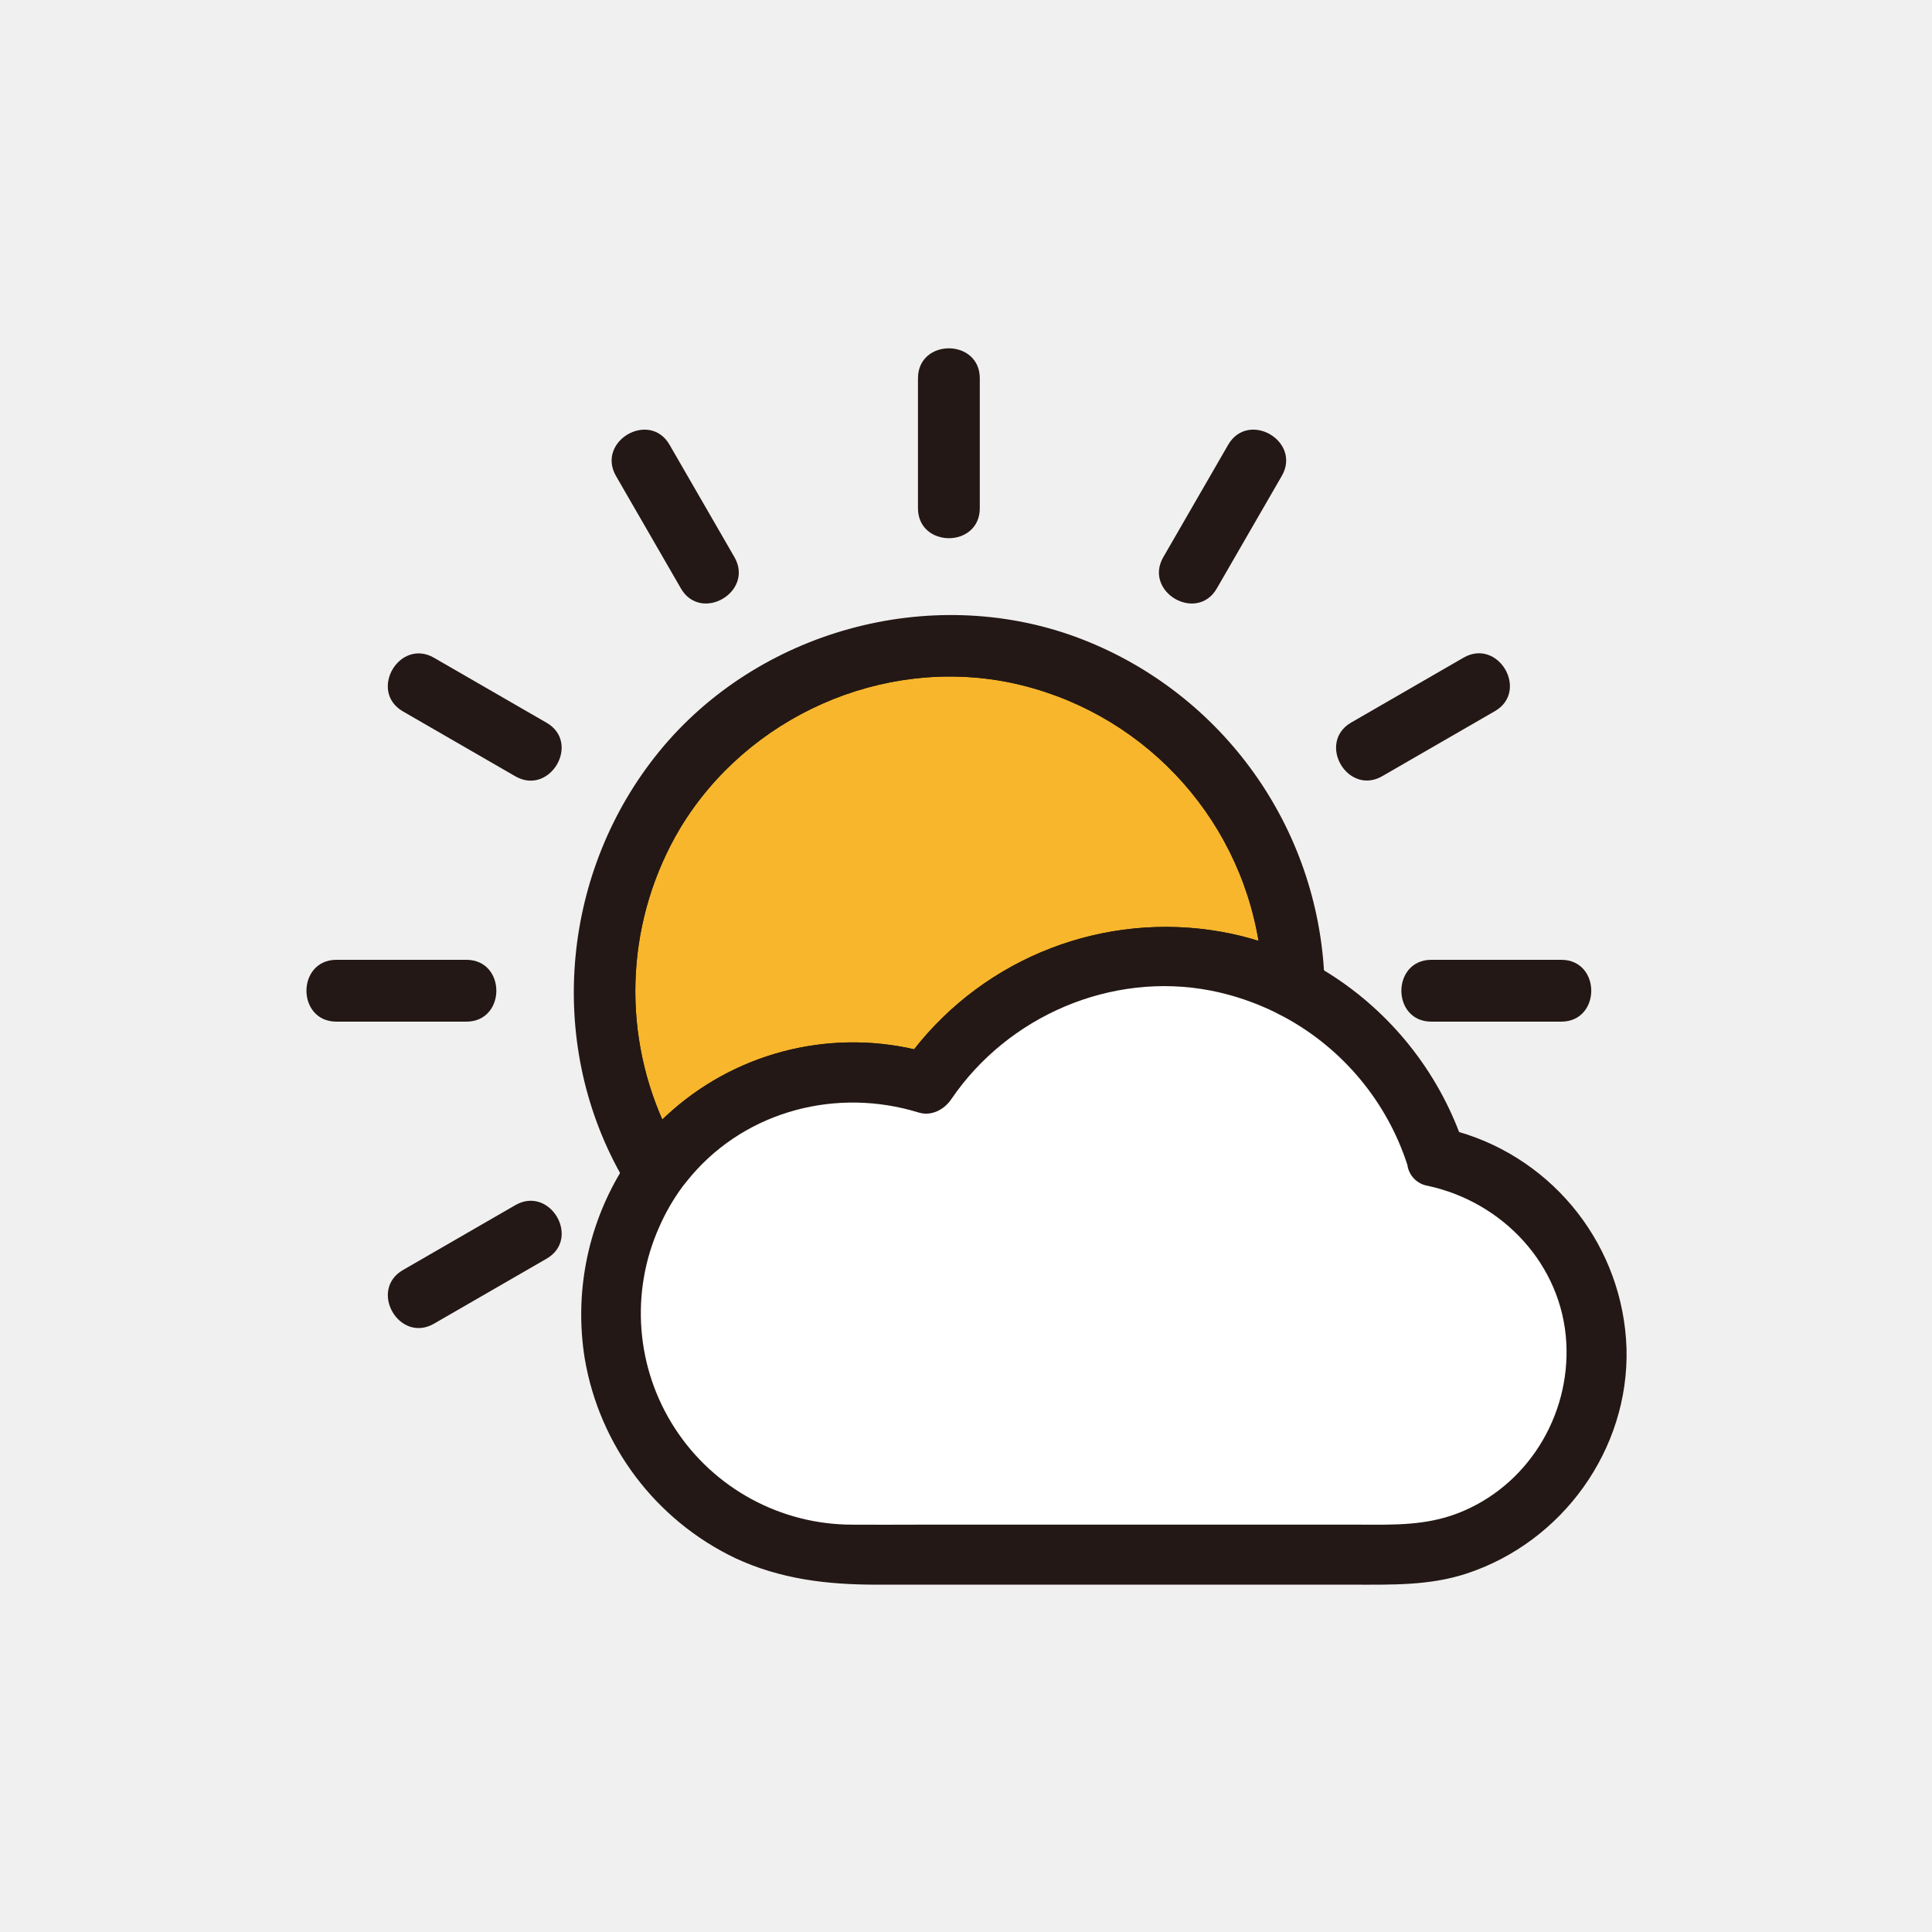
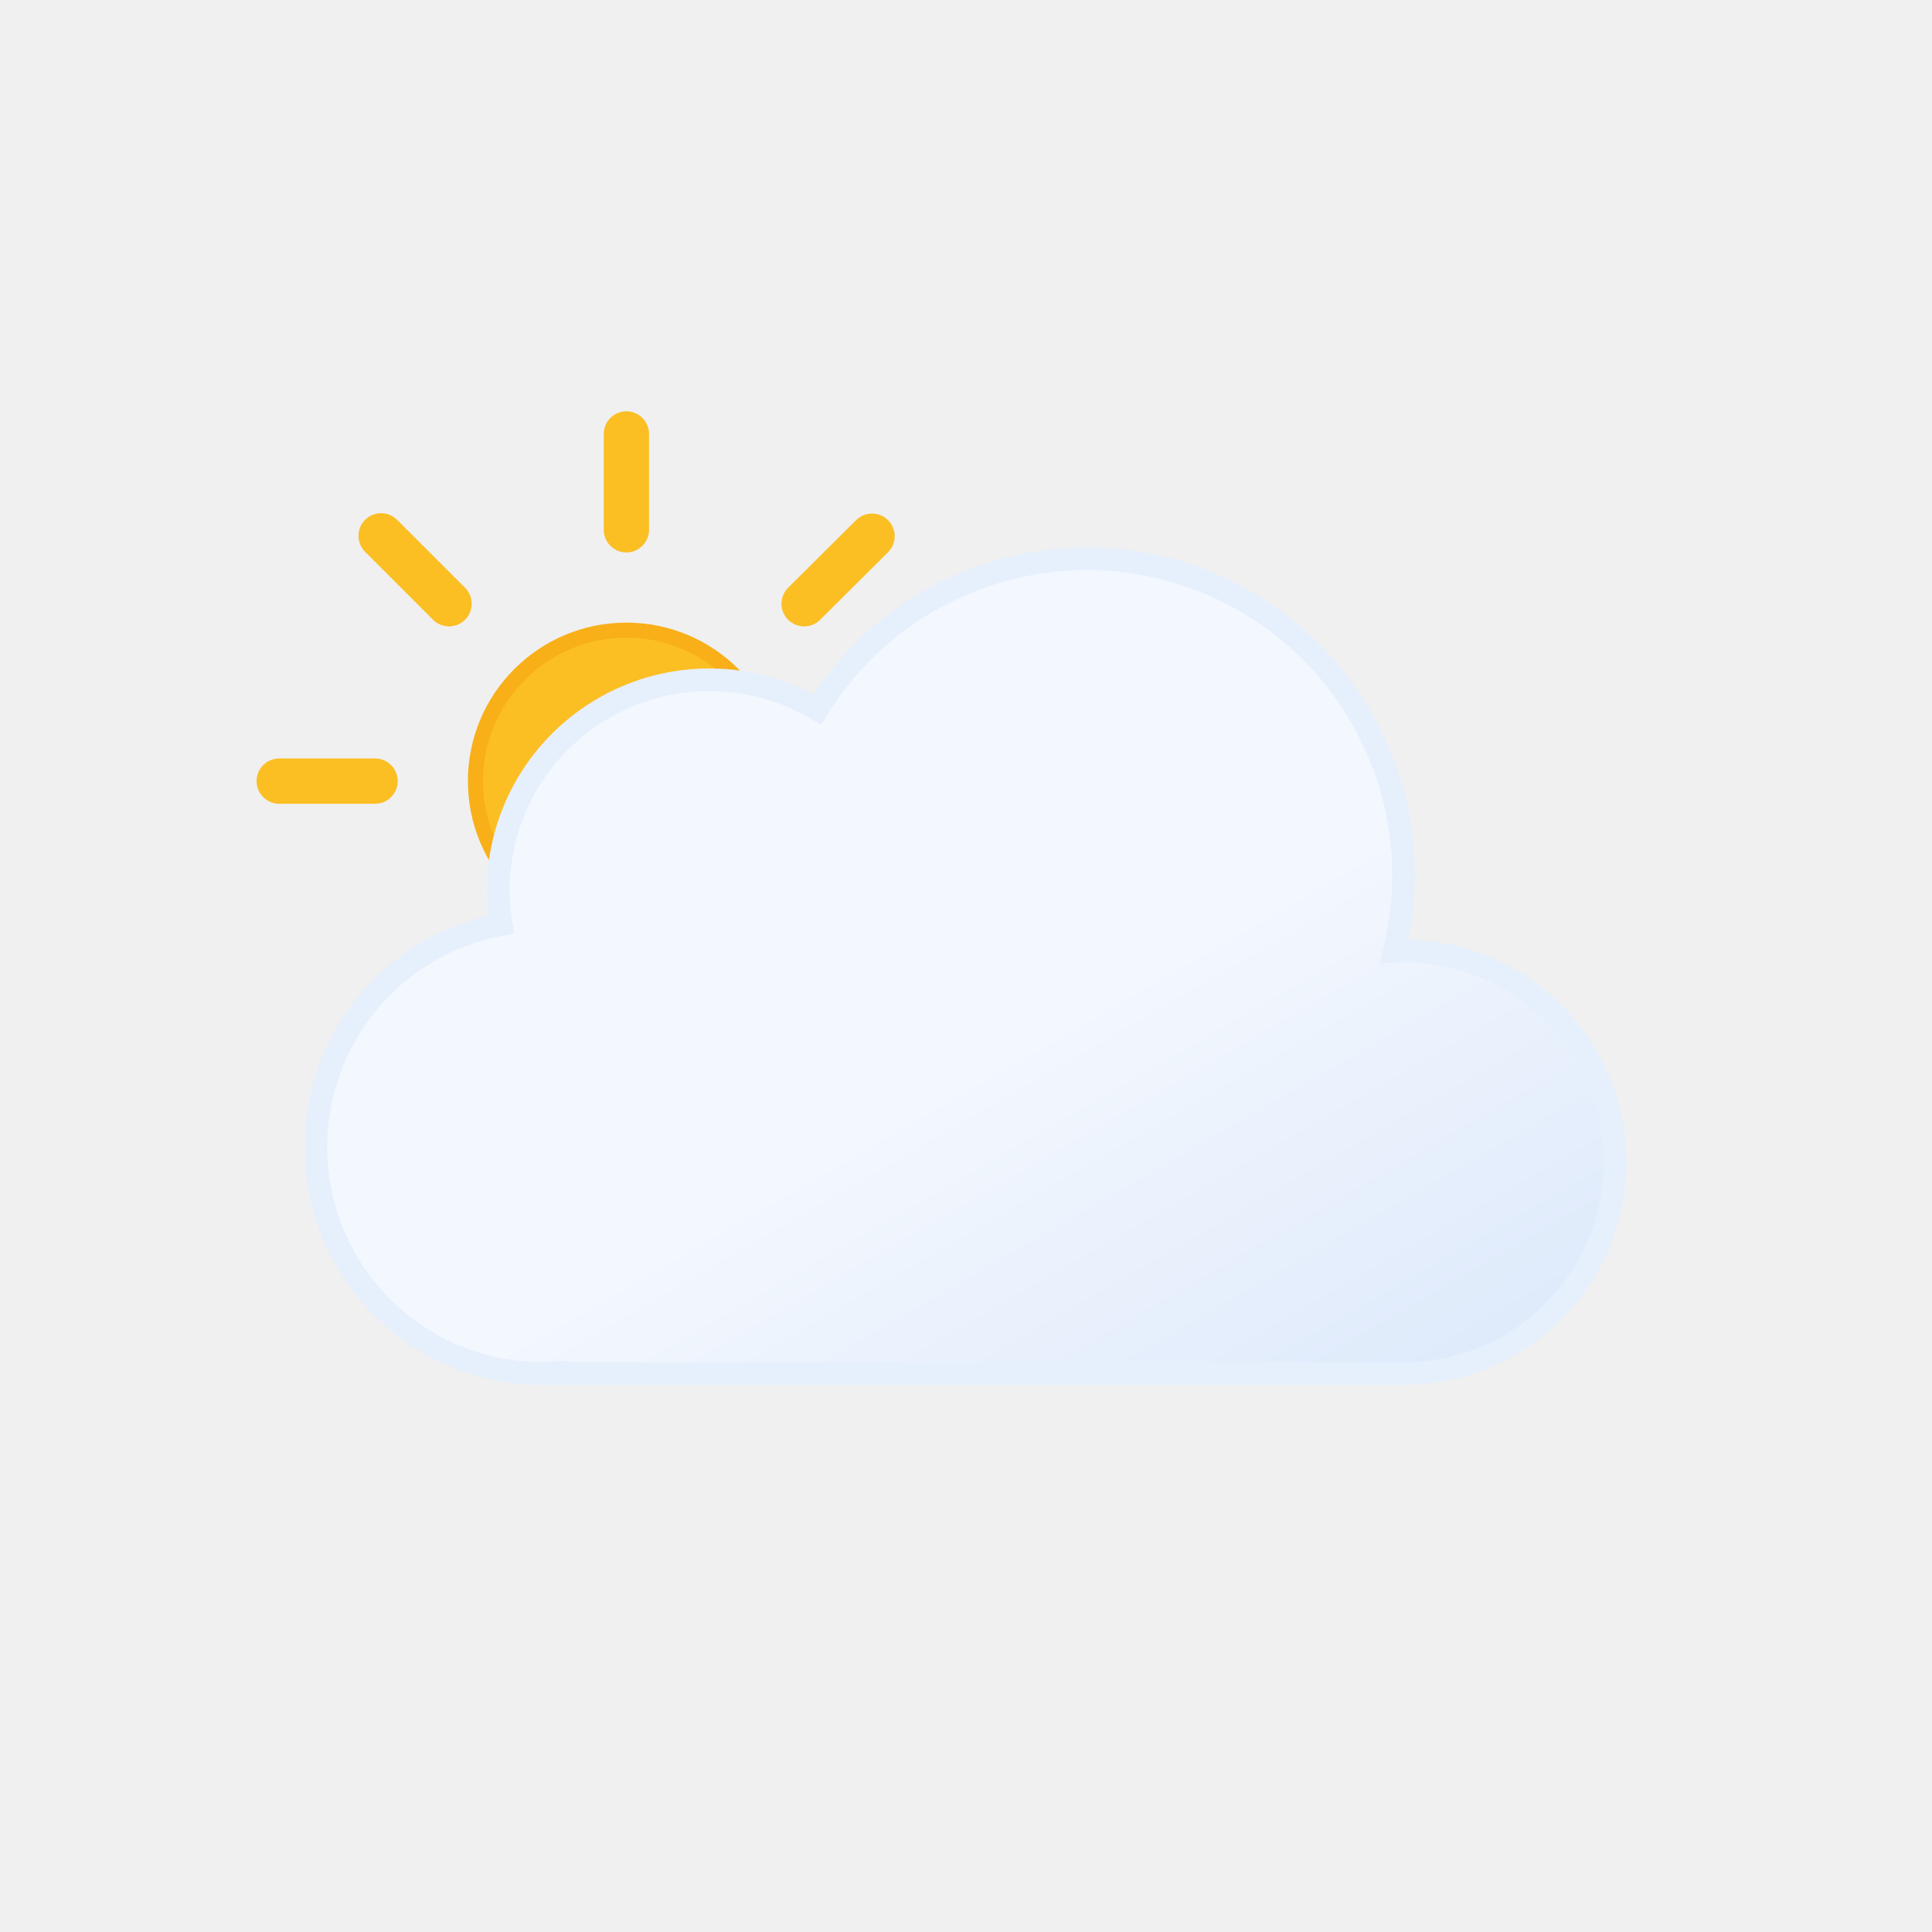
- <svg xmlns="http://www.w3.org/2000/svg" viewBox="0 0 500 500">
+ <svg xmlns="http://www.w3.org/2000/svg" width="1em" height="1em" viewBox="0 0 512 512">
  <defs>
-     <style>.cls-1{fill:#f8b62d;}.cls-1,.cls-2{stroke:#231815;stroke-miterlimit:10;}.cls-2,.cls-4{fill:#231815;}.cls-3{fill:#fff;}</style>
+     <symbol id="SVGnoI23bPp" viewBox="0 0 196 196">
+       <circle cx="98" cy="98" r="40" fill="url(#SVG9IEgDxri)" stroke="#f8af18" stroke-miterlimit="10" stroke-width="4" />
+       <path fill="none" stroke="#fbbf24" stroke-linecap="round" stroke-miterlimit="10" stroke-width="12" d="M98 31.4V6m0 184v-25.4M145.1 51l18-17.9M33 163l18-17.9M51 51L33 33m130.1 130.1l-18-18M6 98h25.4M190 98h-25.4">
+         <animateTransform additive="sum" attributeName="transform" dur="6s" repeatCount="indefinite" type="rotate" values="0 98 98; 45 98 98" />
+       </path>
+     </symbol>
+     <symbol id="SVGMnBDAb4I" viewBox="0 0 350 222">
+       <path fill="url(#SVGMeEfudbH)" stroke="#e6effc" stroke-miterlimit="10" stroke-width="6" d="m291 107l-2.5.1A83.9 83.9 0 0 0 135.6 43A56 56 0 0 0 51 91a56.6 56.6 0 0 0 .8 9A60 60 0 0 0 63 219l4-.2v.2h224a56 56 0 0 0 0-112Z" />
+     </symbol>
+     <symbol id="SVGpSsklbqg" viewBox="0 0 363 258">
+       <use width="196" height="196" href="#SVGnoI23bPp" />
+       <use width="350" height="222" href="#SVGMnBDAb4I" transform="translate(13 36)" />
+     </symbol>
+     <linearGradient id="SVGMeEfudbH" x1="99.5" x2="232.6" y1="30.7" y2="261.4" gradientUnits="userSpaceOnUse">
+       <stop offset="0" stop-color="#f3f7fe" />
+       <stop offset=".5" stop-color="#f3f7fe" />
+       <stop offset="1" stop-color="#deeafb" />
+     </linearGradient>
+     <linearGradient id="SVG9IEgDxri" x1="78" x2="118" y1="63.4" y2="132.7" gradientUnits="userSpaceOnUse">
+       <stop offset="0" stop-color="#fbbf24" />
+       <stop offset=".5" stop-color="#fbbf24" />
+       <stop offset="1" stop-color="#f59e0b" />
+     </linearGradient>
  </defs>
-   <g data-name="图层 1" id="图层_1">
-     <path class="cls-1" d="M236.75,272.11A82.26,82.26,0,0,1,316,241.64a76.19,76.19,0,0,1,10.36,2.59,82.65,82.65,0,0,0-64.92-68.08C228.11,169.4,193.17,185,175.64,214a83,83,0,0,0-4.41,76.58c.47-.46.94-.92,1.42-1.37A70.52,70.52,0,0,1,236.75,272.11Z" />
-     <path class="cls-2" d="M171.23,290.58A83,83,0,0,1,175.64,214c17.54-28.95,52.48-44.6,85.76-37.86a82.65,82.65,0,0,1,64.92,68.08,78.27,78.27,0,0,1,15.84,7.19,98,98,0,0,0-63.86-86.09c-37.69-13.82-81.9-1.62-107.27,29.43-25,30.6-29.26,74.3-10,108.8A67.76,67.76,0,0,1,171.23,290.58Z" />
-     <path class="cls-2" d="M253.07,131.54V97.89c0-9.65-15-9.67-15,0v33.65C238.07,141.19,253.07,141.21,253.07,131.54Zm-7.5-33.65v0Z" />
-     <path class="cls-2" d="M176.66,152.05c4.83,8.36,17.79.81,13-7.57l-16.83-29.15c-4.83-8.36-17.79-.81-13,7.57Zm6.48-3.79-16.83-29.15Z" />
-     <path class="cls-2" d="M141.22,187.49l-29.15-16.83c-8.37-4.84-15.94,8.12-7.57,13l29.15,16.83C142,205.28,149.59,192.32,141.22,187.49Zm-32.93-10.35L137.44,194Z" />
-     <path class="cls-2" d="M87.06,263.9h33.65c9.65,0,9.67-15,0-15H87.06C77.4,248.9,77.39,263.9,87.06,263.9Zm33.65-7.5h0Z" />
-     <path class="cls-2" d="M112.08,342.13l29.15-16.83c8.36-4.83.81-17.79-7.57-13l-29.15,16.83C96.15,334,103.69,347,112.08,342.13Zm25.36-23.3-29.15,16.83Z" />
-     <path class="cls-2" d="M370.42,263.9h33.65c9.65,0,9.67-15,0-15H370.42C360.77,248.9,360.75,263.9,370.42,263.9Zm0-7.5h0Z" />
-     <path class="cls-2" d="M357.48,200.44l29.15-16.83c8.36-4.83.81-17.79-7.57-13l-29.15,16.83C341.55,192.32,349.1,205.28,357.48,200.44Zm25.36-23.3L353.7,194Z" />
-     <path class="cls-2" d="M314.47,152.05l16.83-29.15c4.84-8.37-8.12-15.94-13-7.57l-16.83,29.15C296.68,152.86,309.64,160.42,314.47,152.05Zm10.35-32.93L308,148.27Z" />
-     <path class="cls-2" d="M377.25,293.37c.54,1.41,1.05,2.84,1.51,4.29a7.08,7.08,0,0,1,.16,4.09,51.75,51.75,0,0,1-17.73,100.37H220.54a62.23,62.23,0,0,1-55-91.35c-1-1.44-1.95-2.9-2.86-4.4-.56-.93-1.1-1.87-1.62-2.81a71.25,71.25,0,0,0-9.23,48,69.75,69.75,0,0,0,38.58,51.19c11.68,5.47,23.78,6.86,36.45,6.86H350.31c9.8,0,19.5.28,29-2.82,24.63-8.06,41.85-31.83,41.13-57.87A59.93,59.93,0,0,0,377.25,293.37Z" />
-     <path class="cls-2" d="M220.54,277.65a62.16,62.16,0,0,1,19.18,3,73.75,73.75,0,0,1,87.48-28.16,82.09,82.09,0,0,0-.89-8.29A76.19,76.19,0,0,0,316,241.64a82.26,82.26,0,0,0-79.21,30.47c1.67.38,3.32.82,5,1.33l-8.47,3.45q1.68-2.46,3.5-4.78a70.52,70.52,0,0,0-64.11,17.1c-.48.45-1,.91-1.42,1.38a78.51,78.51,0,0,0,3.63,7.06A62.05,62.05,0,0,1,220.54,277.65Z" />
-     <path class="cls-2" d="M241.72,273.44c-1.65-.51-3.3-.95-5-1.33q-1.82,2.32-3.5,4.78Z" />
-     <path class="cls-2" d="M342.22,260.28A74,74,0,0,1,369,292.76a7.49,7.49,0,0,1,4.52-.35c1.26.27,2.5.6,3.73,1a83.68,83.68,0,0,0-35.1-42c.1,1.65.17,3.31.18,5C342.32,257.7,342.28,259,342.22,260.28Z" />
-     <path class="cls-2" d="M369,292.76a73,73,0,0,1,2.53,6.89,51.3,51.3,0,0,1,7.39,2.1,7.08,7.08,0,0,0-.16-4.09c-.46-1.45-1-2.87-1.51-4.29-1.23-.35-2.47-.68-3.73-1A7.49,7.49,0,0,0,369,292.76Z" />
-     <path class="cls-2" d="M342.33,256.4c.06-8.29-11-9.46-14.15-3.5a73.42,73.42,0,0,1,13.39,7A7.44,7.44,0,0,0,342.33,256.4Z" />
-     <path class="cls-2" d="M342.22,260.28c.06-1.29.11-2.59.12-3.89a7.44,7.44,0,0,1-.77,3.46Z" />
-     <path class="cls-2" d="M165.54,310.77a62.36,62.36,0,0,1,9.32-13.13,78.51,78.51,0,0,1-3.63-7.06,67.76,67.76,0,0,0-10.17,13c.53.94,1.06,1.88,1.62,2.81C163.59,307.87,164.56,309.33,165.54,310.77Z" />
-     <path class="cls-2" d="M327.21,252.51l1,.38c3.17-6,14.22-4.79,14.15,3.5,0-1.67-.08-3.33-.18-5a78.27,78.27,0,0,0-15.84-7.19A82.09,82.09,0,0,1,327.21,252.51Z" />
-     <path class="cls-3" d="M405.36,347.5c1,19.06-10.19,37.28-28.18,44.17-8.12,3.11-16.25,2.95-24.71,2.95H237c-5.48,0-11,.05-16.45,0a54.71,54.71,0,0,1-50-77.11,53.89,53.89,0,0,1,6-10.38c.78-1.05,1.59-2.06,2.44-3,14.38-16.69,37.56-22.69,58.65-16.18,3.34,1,6.63-.74,8.47-3.45,14.64-21.53,41.42-33.13,67.15-28.1a66.85,66.85,0,0,1,13.82,4.31c.87.38,1.73.77,2.57,1.18s1.94,1,2.89,1.49a67,67,0,0,1,31.6,38.11,6.37,6.37,0,0,0,5.31,5.44C388.93,311.09,404.25,327.28,405.36,347.5Z" />
-     <path class="cls-4" d="M378.92,301.75a51.75,51.75,0,0,1-17.73,100.37H220.54a62.24,62.24,0,1,1,19.18-121.44,73.75,73.75,0,0,1,87.48-28.16l1,.38a72.34,72.34,0,0,1,13.39,7c.22.14.44.28.65.43A73.93,73.93,0,0,1,369,292.77c.95,2.24,1.8,4.54,2.53,6.89A50.84,50.84,0,0,1,378.92,301.75Zm-1.74,89.92c18-6.89,29.22-25.11,28.18-44.17-1.11-20.22-16.43-36.41-35.82-40.61a6.37,6.37,0,0,1-5.31-5.44,67,67,0,0,0-31.6-38.11c-1-.52-1.91-1-2.89-1.49s-1.7-.8-2.57-1.18a66.85,66.85,0,0,0-13.82-4.31c-25.73-5-52.51,6.57-67.15,28.1-1.84,2.71-5.13,4.48-8.47,3.45-21.09-6.51-44.27-.51-58.65,16.18-.85,1-1.66,2-2.44,3a53.89,53.89,0,0,0-6,10.38,54.71,54.71,0,0,0,50,77.11c5.48.05,11,0,16.45,0H352.47C360.93,394.62,369.06,394.78,377.18,391.67Z" />
-   </g>
+   <use width="363" height="258" href="#SVGpSsklbqg" transform="translate(68 109)" />
</svg>
